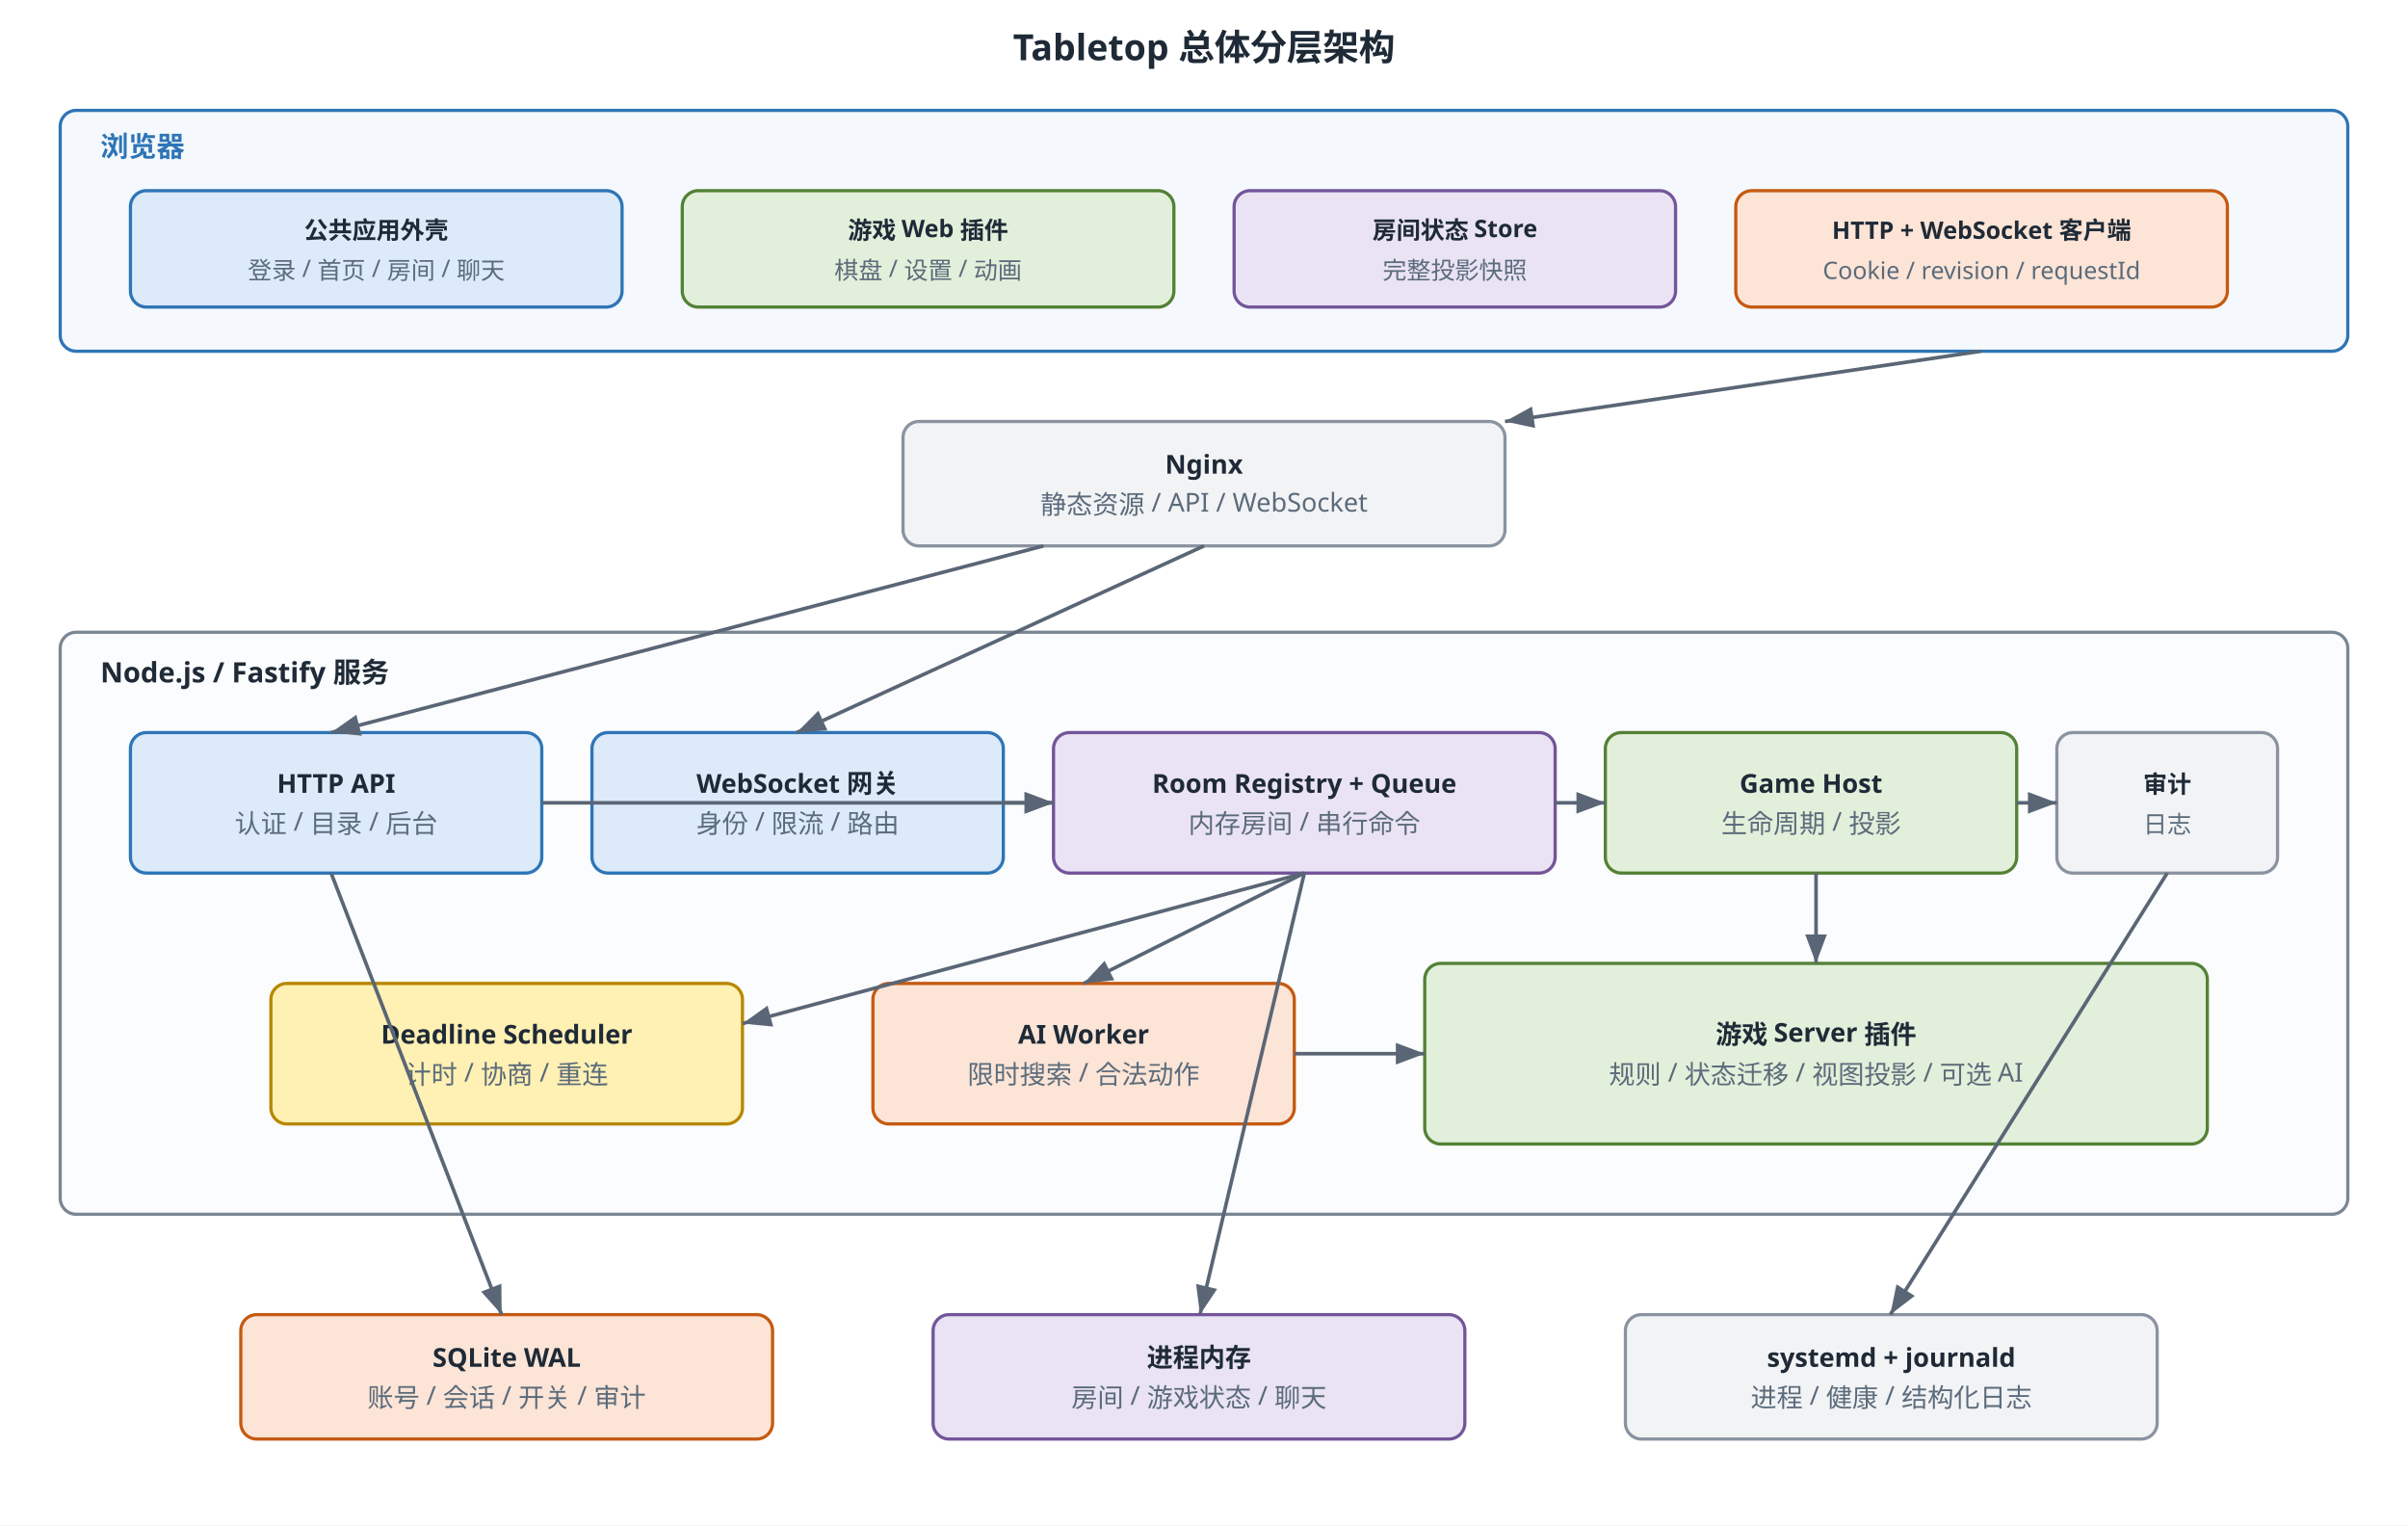
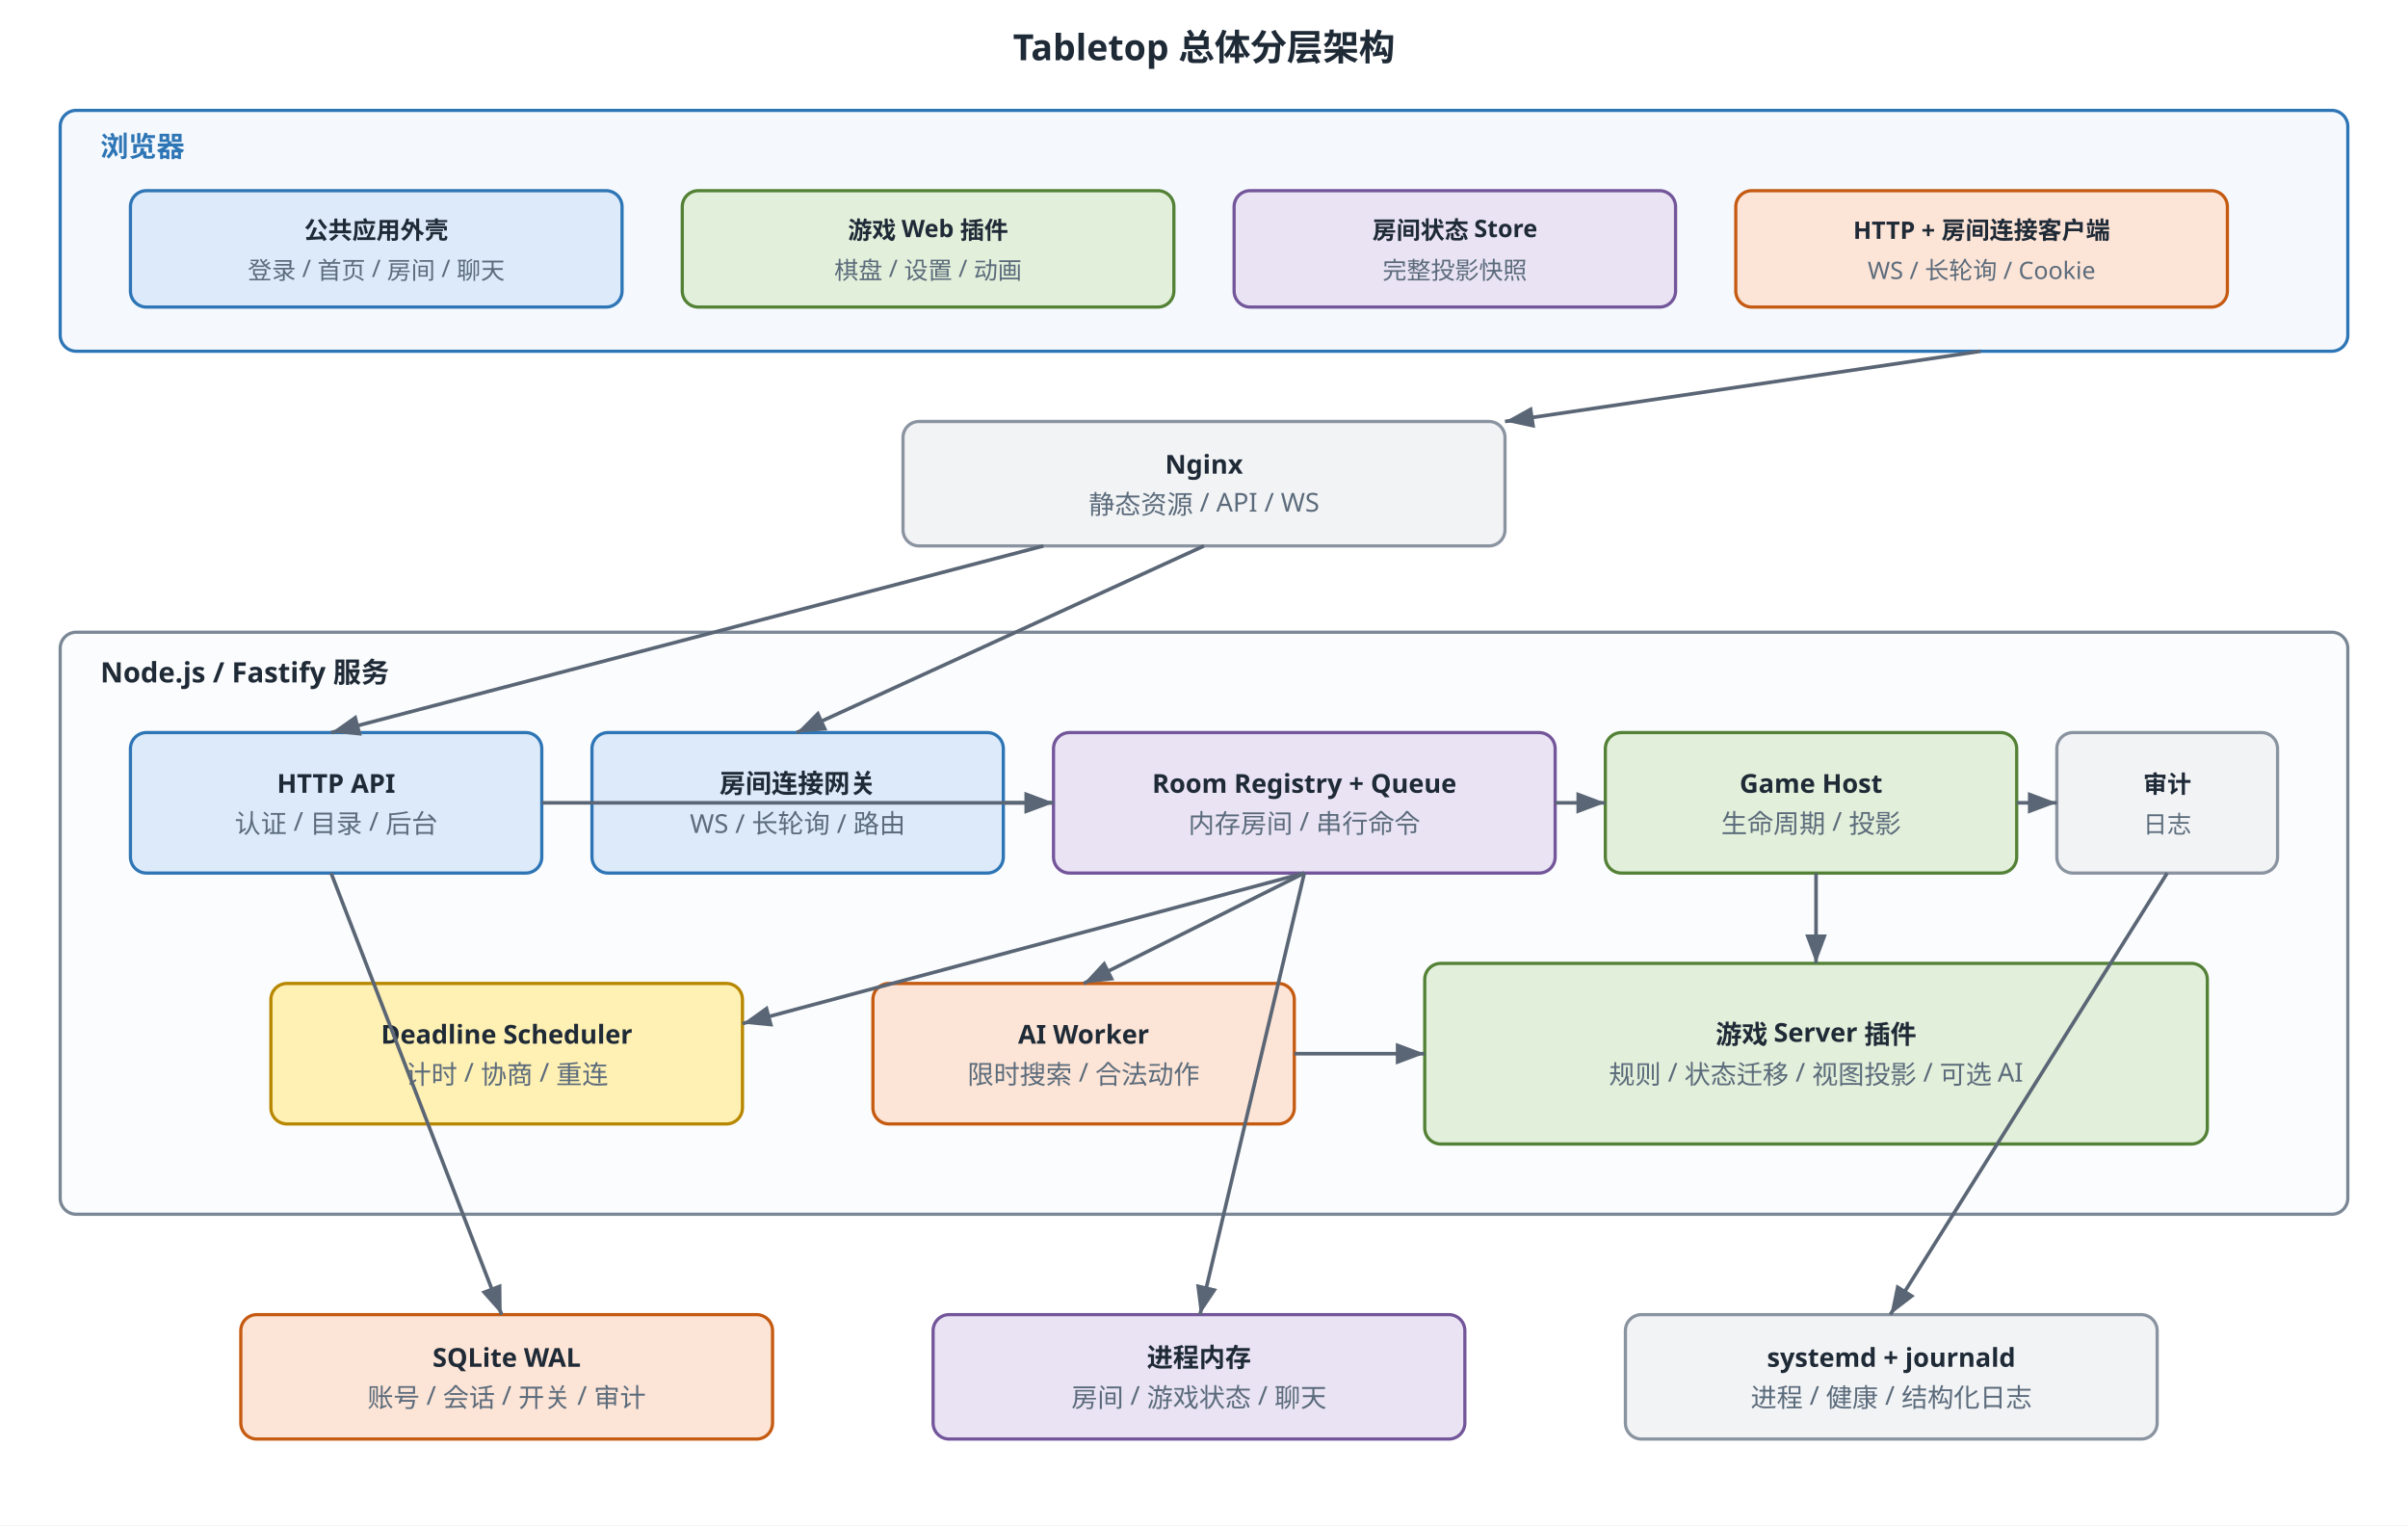
<svg xmlns="http://www.w3.org/2000/svg" width="1200" height="760" viewBox="0 0 1200 760" font-family="WenQuanYi Micro Hei, Microsoft YaHei, sans-serif">
  <defs>
    <marker id="arrow" markerWidth="10" markerHeight="10" refX="8" refY="3" orient="auto" markerUnits="strokeWidth">
      <path d="M0,0 L8,3 L0,6 z" fill="#5A6675" />
    </marker>
  </defs>
  <rect x="0" y="0" width="1200" height="760" fill="#FFFFFF" />
  <text x="600.0" y="30" text-anchor="middle" font-size="18" font-weight="700" fill="#1F2A37">Tabletop 总体分层架构</text>
  <rect x="30" y="55" width="1140" height="120" rx="8" fill="#F5F9FD" stroke="#2E75B6" stroke-width="1.6" />
  <text x="50" y="78" text-anchor="start" font-size="14" font-weight="700" fill="#2E75B6">浏览器</text>
  <rect x="65" y="95" width="245" height="58" rx="8" fill="#DCEAF9" stroke="#2E75B6" stroke-width="1.6" />
  <text x="187.5" y="119.0" text-anchor="middle" font-size="12" font-weight="700" fill="#1F2A37">公共应用外壳</text>
  <text x="187.5" y="139.0" text-anchor="middle" font-size="12" fill="#5B6B7B">登录 / 首页 / 房间 / 聊天</text>
  <rect x="340" y="95" width="245" height="58" rx="8" fill="#E2EFDA" stroke="#538135" stroke-width="1.6" />
  <text x="462.5" y="119.0" text-anchor="middle" font-size="12" font-weight="700" fill="#1F2A37">游戏 Web 插件</text>
  <text x="462.5" y="139.0" text-anchor="middle" font-size="12" fill="#5B6B7B">棋盘 / 设置 / 动画</text>
  <rect x="615" y="95" width="220" height="58" rx="8" fill="#E9E3F4" stroke="#73559A" stroke-width="1.6" />
  <text x="725.0" y="119.0" text-anchor="middle" font-size="12" font-weight="700" fill="#1F2A37">房间状态 Store</text>
  <text x="725.0" y="139.0" text-anchor="middle" font-size="12" fill="#5B6B7B">完整投影快照</text>
  <rect x="865" y="95" width="245" height="58" rx="8" fill="#FCE4D6" stroke="#C55A11" stroke-width="1.6" />
-   <text x="987.5" y="119.0" text-anchor="middle" font-size="12" font-weight="700" fill="#1F2A37">HTTP + WebSocket 客户端</text>
-   <text x="987.5" y="139.0" text-anchor="middle" font-size="12" fill="#5B6B7B">Cookie / revision / requestId</text>
+   <text x="987.5" y="119.0" text-anchor="middle" font-size="12" font-weight="700" fill="#1F2A37">HTTP + 房间连接客户端</text>
+   <text x="987.5" y="139.0" text-anchor="middle" font-size="12" fill="#5B6B7B">WS / 长轮询 / Cookie</text>
  <rect x="450" y="210" width="300" height="62" rx="8" fill="#F2F3F5" stroke="#8A93A0" stroke-width="1.6" />
  <text x="600.0" y="236.0" text-anchor="middle" font-size="13" font-weight="700" fill="#1F2A37">Nginx</text>
-   <text x="600.0" y="256.0" text-anchor="middle" font-size="13" fill="#5B6B7B">静态资源 / API / WebSocket</text>
+   <text x="600.0" y="256.0" text-anchor="middle" font-size="13" fill="#5B6B7B">静态资源 / API / WS</text>
  <line x1="987" y1="175" x2="750" y2="210" stroke="#5A6675" stroke-width="1.8" marker-end="url(#arrow)" />
  <rect x="30" y="315" width="1140" height="290" rx="8" fill="#FBFCFD" stroke="#7A8795" stroke-width="1.6" />
  <text x="50" y="340" text-anchor="start" font-size="14" font-weight="700" fill="#1F2A37">Node.js / Fastify 服务</text>
  <rect x="65" y="365" width="205" height="70" rx="8" fill="#DCEAF9" stroke="#2E75B6" stroke-width="1.6" />
  <text x="167.5" y="395.0" text-anchor="middle" font-size="13" font-weight="700" fill="#1F2A37">HTTP API</text>
  <text x="167.5" y="415.0" text-anchor="middle" font-size="13" fill="#5B6B7B">认证 / 目录 / 后台</text>
  <rect x="295" y="365" width="205" height="70" rx="8" fill="#DCEAF9" stroke="#2E75B6" stroke-width="1.6" />
-   <text x="397.5" y="395.0" text-anchor="middle" font-size="13" font-weight="700" fill="#1F2A37">WebSocket 网关</text>
-   <text x="397.5" y="415.0" text-anchor="middle" font-size="13" fill="#5B6B7B">身份 / 限流 / 路由</text>
+   <text x="397.5" y="395.0" text-anchor="middle" font-size="13" font-weight="700" fill="#1F2A37">房间连接网关</text>
+   <text x="397.5" y="415.0" text-anchor="middle" font-size="13" fill="#5B6B7B">WS / 长轮询 / 路由</text>
  <rect x="525" y="365" width="250" height="70" rx="8" fill="#E9E3F4" stroke="#73559A" stroke-width="1.6" />
  <text x="650.0" y="395.0" text-anchor="middle" font-size="13" font-weight="700" fill="#1F2A37">Room Registry + Queue</text>
  <text x="650.0" y="415.0" text-anchor="middle" font-size="13" fill="#5B6B7B">内存房间 / 串行命令</text>
  <rect x="800" y="365" width="205" height="70" rx="8" fill="#E2EFDA" stroke="#538135" stroke-width="1.6" />
  <text x="902.5" y="395.0" text-anchor="middle" font-size="13" font-weight="700" fill="#1F2A37">Game Host</text>
  <text x="902.5" y="415.0" text-anchor="middle" font-size="13" fill="#5B6B7B">生命周期 / 投影</text>
  <rect x="1025" y="365" width="110" height="70" rx="8" fill="#F2F3F5" stroke="#8A93A0" stroke-width="1.6" />
  <text x="1080.0" y="395.0" text-anchor="middle" font-size="12" font-weight="700" fill="#1F2A37">审计</text>
  <text x="1080.0" y="415.0" text-anchor="middle" font-size="12" fill="#5B6B7B">日志</text>
  <rect x="135" y="490" width="235" height="70" rx="8" fill="#FFF0B3" stroke="#B88700" stroke-width="1.6" />
  <text x="252.5" y="520.0" text-anchor="middle" font-size="13" font-weight="700" fill="#1F2A37">Deadline Scheduler</text>
  <text x="252.5" y="540.0" text-anchor="middle" font-size="13" fill="#5B6B7B">计时 / 协商 / 重连</text>
  <rect x="435" y="490" width="210" height="70" rx="8" fill="#FCE4D6" stroke="#C55A11" stroke-width="1.6" />
  <text x="540.0" y="520.0" text-anchor="middle" font-size="13" font-weight="700" fill="#1F2A37">AI Worker</text>
  <text x="540.0" y="540.0" text-anchor="middle" font-size="13" fill="#5B6B7B">限时搜索 / 合法动作</text>
  <rect x="710" y="480" width="390" height="90" rx="8" fill="#E2EFDA" stroke="#538135" stroke-width="1.6" />
  <text x="905.0" y="520.0" text-anchor="middle" font-size="13" font-weight="700" fill="#1F2A37">游戏 Server 插件</text>
  <text x="905.0" y="540.0" text-anchor="middle" font-size="13" fill="#5B6B7B">规则 / 状态迁移 / 视图投影 / 可选 AI</text>
  <line x1="520" y1="272" x2="165" y2="365" stroke="#5A6675" stroke-width="1.8" marker-end="url(#arrow)" />
  <line x1="600" y1="272" x2="397" y2="365" stroke="#5A6675" stroke-width="1.8" marker-end="url(#arrow)" />
  <line x1="270" y1="400" x2="525" y2="400" stroke="#5A6675" stroke-width="1.8" marker-end="url(#arrow)" />
  <line x1="500" y1="400" x2="525" y2="400" stroke="#5A6675" stroke-width="1.8" marker-end="url(#arrow)" />
  <line x1="775" y1="400" x2="800" y2="400" stroke="#5A6675" stroke-width="1.8" marker-end="url(#arrow)" />
  <line x1="1005" y1="400" x2="1025" y2="400" stroke="#5A6675" stroke-width="1.8" marker-end="url(#arrow)" />
  <line x1="650" y1="435" x2="370" y2="510" stroke="#5A6675" stroke-width="1.8" marker-end="url(#arrow)" />
  <line x1="650" y1="435" x2="540" y2="490" stroke="#5A6675" stroke-width="1.8" marker-end="url(#arrow)" />
  <line x1="905" y1="435" x2="905" y2="480" stroke="#5A6675" stroke-width="1.8" marker-end="url(#arrow)" />
  <line x1="645" y1="525" x2="710" y2="525" stroke="#5A6675" stroke-width="1.8" marker-end="url(#arrow)" />
  <rect x="120" y="655" width="265" height="62" rx="8" fill="#FCE4D6" stroke="#C55A11" stroke-width="1.6" />
  <text x="252.5" y="681.0" text-anchor="middle" font-size="13" font-weight="700" fill="#1F2A37">SQLite WAL</text>
  <text x="252.5" y="701.0" text-anchor="middle" font-size="13" fill="#5B6B7B">账号 / 会话 / 开关 / 审计</text>
  <rect x="465" y="655" width="265" height="62" rx="8" fill="#E9E3F4" stroke="#73559A" stroke-width="1.6" />
  <text x="597.5" y="681.0" text-anchor="middle" font-size="13" font-weight="700" fill="#1F2A37">进程内存</text>
  <text x="597.5" y="701.0" text-anchor="middle" font-size="13" fill="#5B6B7B">房间 / 游戏状态 / 聊天</text>
  <rect x="810" y="655" width="265" height="62" rx="8" fill="#F2F3F5" stroke="#8A93A0" stroke-width="1.6" />
  <text x="942.5" y="681.0" text-anchor="middle" font-size="13" font-weight="700" fill="#1F2A37">systemd + journald</text>
  <text x="942.5" y="701.0" text-anchor="middle" font-size="13" fill="#5B6B7B">进程 / 健康 / 结构化日志</text>
  <line x1="165" y1="435" x2="250" y2="655" stroke="#5A6675" stroke-width="1.8" marker-end="url(#arrow)" />
  <line x1="650" y1="435" x2="598" y2="655" stroke="#5A6675" stroke-width="1.8" marker-end="url(#arrow)" />
  <line x1="1080" y1="435" x2="942" y2="655" stroke="#5A6675" stroke-width="1.8" marker-end="url(#arrow)" />
</svg>
